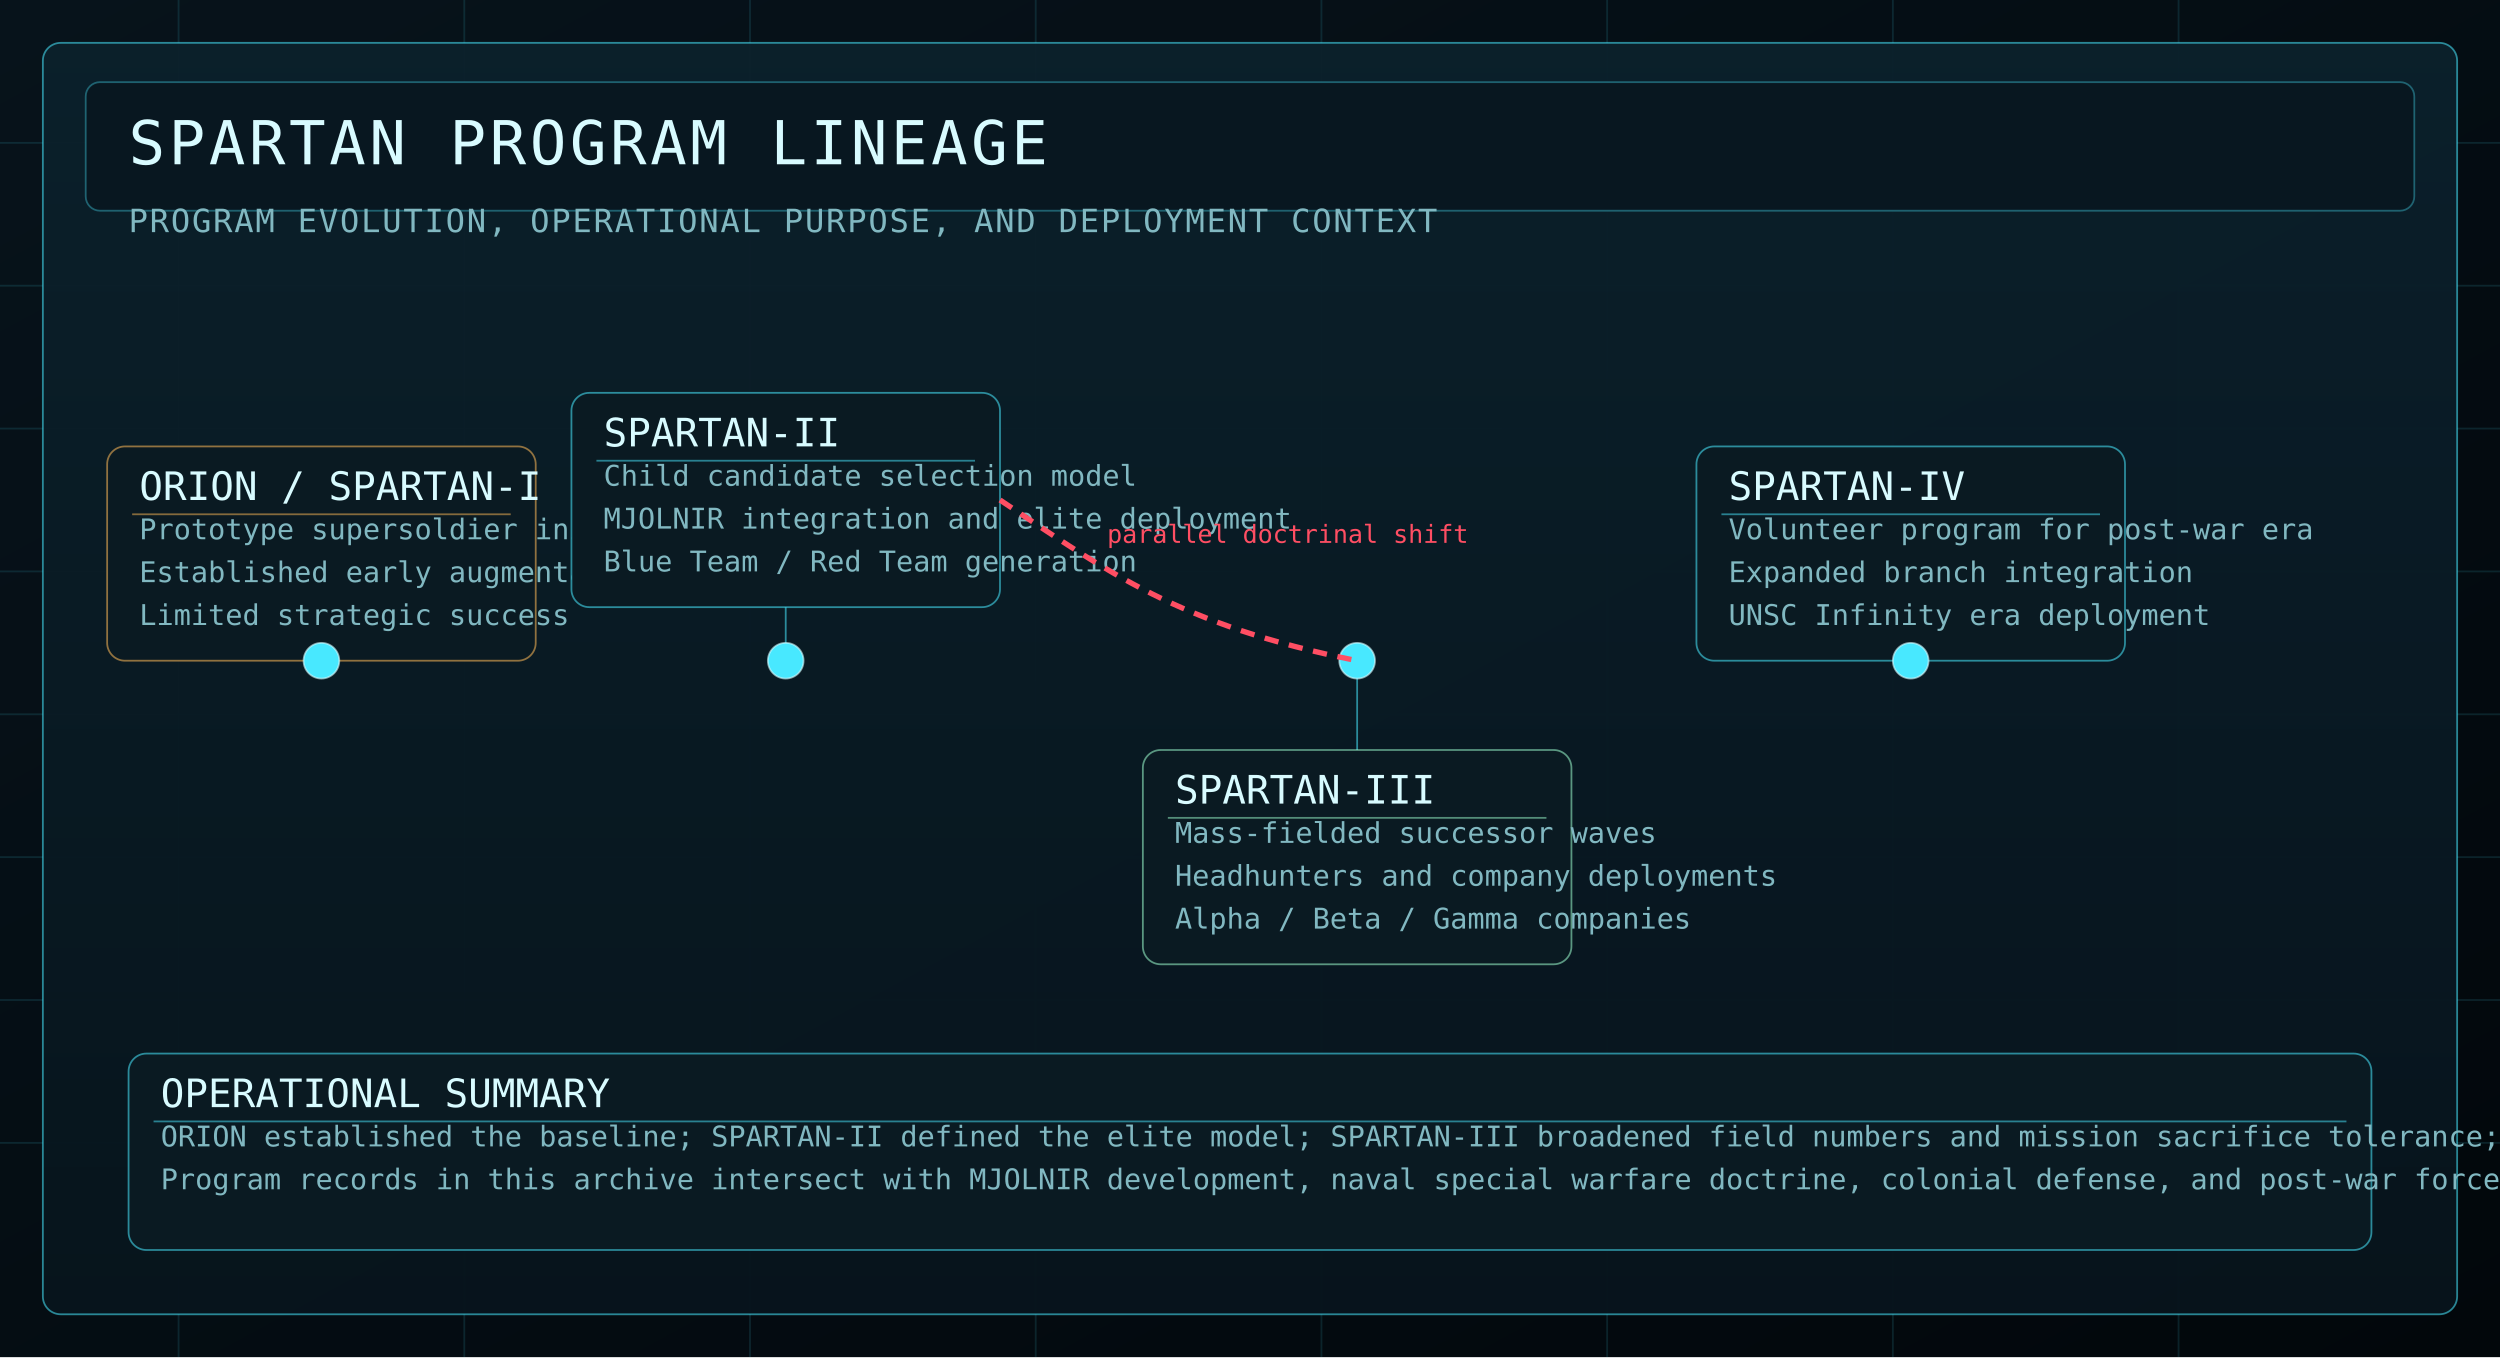
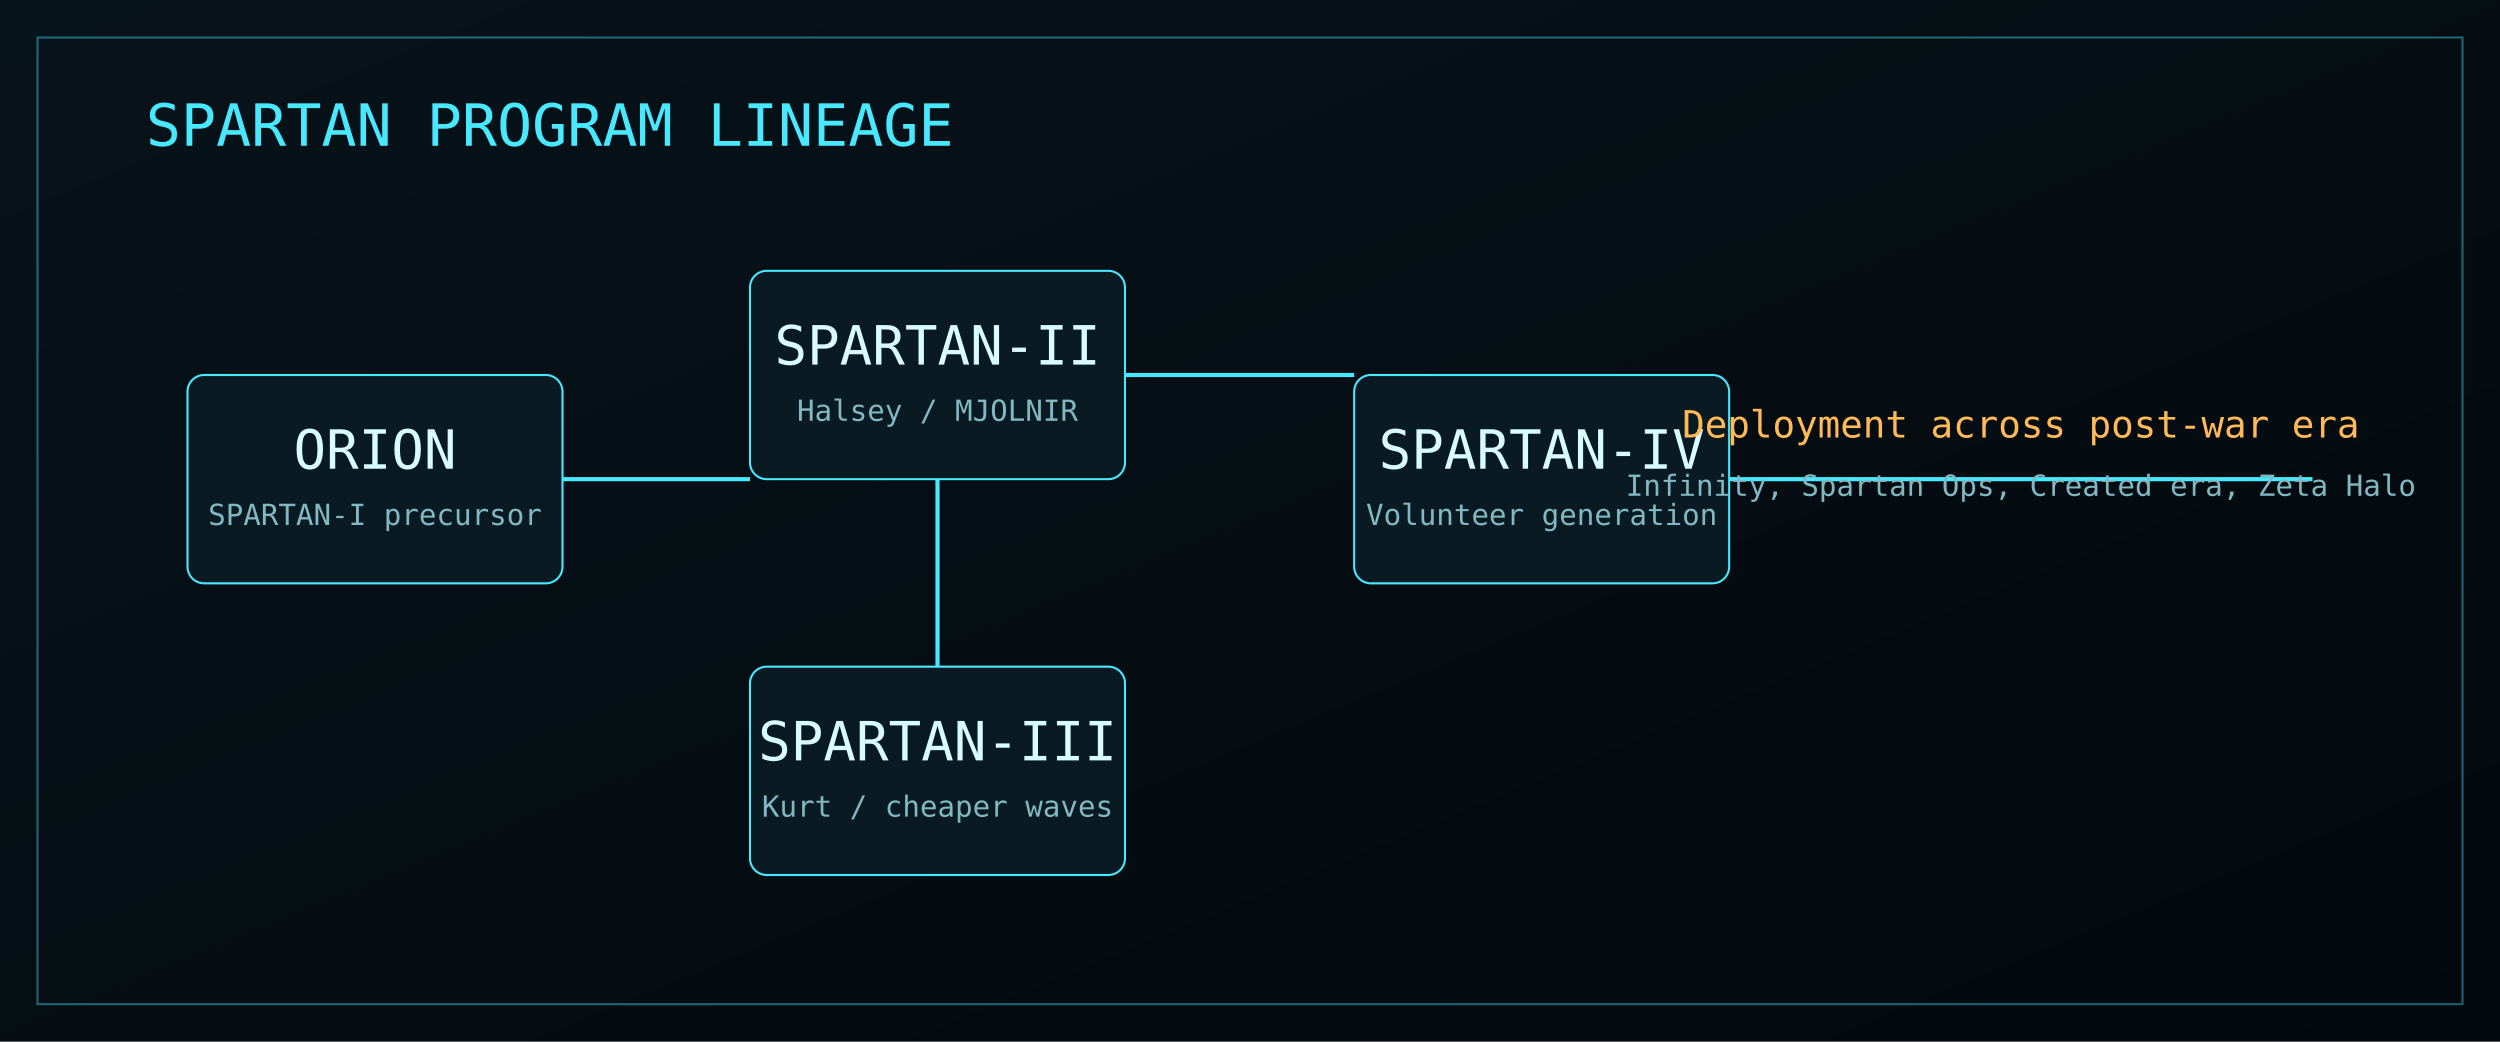
- <svg xmlns="http://www.w3.org/2000/svg" width="1400" height="760" viewBox="0 0 1400 760" fill="none">
+ <svg xmlns="http://www.w3.org/2000/svg" width="1200" height="500" viewBox="0 0 1200 500" fill="none">
  <defs>
-     <linearGradient id="bg" x1="0" y1="0" x2="1" y2="1">
-       <stop offset="0%" stop-color="#07131b" />
-       <stop offset="100%" stop-color="#02070b" />
+     <linearGradient id="bggrad" x1="0" y1="0" x2="1" y2="1">
+       <stop offset="0%" stop-color="#07131a" />
+       <stop offset="100%" stop-color="#03080c" />
    </linearGradient>
-     <linearGradient id="panel" x1="0" y1="0" x2="0" y2="1">
-       <stop offset="0%" stop-color="#0b202b" stop-opacity="0.96" />
-       <stop offset="100%" stop-color="#07141c" stop-opacity="0.96" />
-     </linearGradient>
-     <linearGradient id="cyanLine" x1="0" y1="0" x2="1" y2="0">
-       <stop offset="0%" stop-color="#48e8ff" stop-opacity="0.0" />
-       <stop offset="18%" stop-color="#48e8ff" stop-opacity="0.55" />
-       <stop offset="82%" stop-color="#48e8ff" stop-opacity="0.55" />
-       <stop offset="100%" stop-color="#48e8ff" stop-opacity="0.0" />
-     </linearGradient>
-     <filter id="glow" x="-50%" y="-50%" width="200%" height="200%">
-       <feGaussianBlur stdDeviation="6" result="g" />
+     <filter id="glow">
+       <feGaussianBlur stdDeviation="5" result="b" />
      <feMerge>
-         <feMergeNode in="g" />
+         <feMergeNode in="b" />
        <feMergeNode in="SourceGraphic" />
      </feMerge>
    </filter>
  </defs>
-   <rect width="1400" height="760" fill="url(#bg)" />
-   <g opacity="0.12">
-     <path d="M0 80 H1400" stroke="#48e8ff" />
-     <path d="M0 160 H1400" stroke="#48e8ff" />
-     <path d="M0 240 H1400" stroke="#48e8ff" />
-     <path d="M0 320 H1400" stroke="#48e8ff" />
-     <path d="M0 400 H1400" stroke="#48e8ff" />
-     <path d="M0 480 H1400" stroke="#48e8ff" />
-     <path d="M0 560 H1400" stroke="#48e8ff" />
-     <path d="M0 640 H1400" stroke="#48e8ff" />
-     <path d="M100 0 V760" stroke="#48e8ff" />
-     <path d="M260 0 V760" stroke="#48e8ff" />
-     <path d="M420 0 V760" stroke="#48e8ff" />
-     <path d="M580 0 V760" stroke="#48e8ff" />
-     <path d="M740 0 V760" stroke="#48e8ff" />
-     <path d="M900 0 V760" stroke="#48e8ff" />
-     <path d="M1060 0 V760" stroke="#48e8ff" />
-     <path d="M1220 0 V760" stroke="#48e8ff" />
-   </g>
-   <rect x="24" y="24" width="1352" height="712" rx="10" fill="url(#panel)" stroke="#48e8ff" stroke-opacity="0.55" />
-   <rect x="48" y="46" width="1304" height="72" rx="8" fill="#081720" stroke="#48e8ff" stroke-opacity="0.35" />
-   <text x="72" y="92" fill="#d8fbff" font-family="Consolas, monospace" font-size="34" letter-spacing="2">SPARTAN PROGRAM LINEAGE</text>
-   <text x="72" y="130" fill="#81b8c1" font-family="Consolas, monospace" font-size="18" letter-spacing="1">PROGRAM EVOLUTION, OPERATIONAL PURPOSE, AND DEPLOYMENT CONTEXT</text>
-   <path d="M54 150 H1346" stroke="url(#cyanLine)" stroke-width="3" filter="url(#glow)" />
-   <path d="M220 370 H1180" stroke="#48e8ff" stroke-width="5" stroke-opacity="0.7" filter="url(#glow)" />
-   <path d="M180 370 V 370" stroke="#48e8ff" stroke-opacity="0.55" />
-   <rect x="60" y="250" width="240" height="120" rx="10" fill="#0a1a22" stroke="#ffba57" stroke-opacity="0.55" />
-   <text x="78" y="280" fill="#d8fbff" font-family="Consolas, monospace" font-size="22">ORION / SPARTAN-I</text>
-   <path d="M74 288 H286" stroke="#ffba57" stroke-opacity="0.5" />
-   <text x="78" y="302" fill="#81b8c1" font-family="Consolas, monospace" font-size="16">Prototype supersoldier initiative</text>
-   <text x="78" y="326" fill="#81b8c1" font-family="Consolas, monospace" font-size="16">Established early augmentation doctrine</text>
-   <text x="78" y="350" fill="#81b8c1" font-family="Consolas, monospace" font-size="16">Limited strategic success</text>
-   <circle cx="180" cy="370" r="10" fill="#48e8ff" stroke="#d8fbff" stroke-opacity="0.6" />
-   <path d="M440 370 V 340" stroke="#48e8ff" stroke-opacity="0.55" />
-   <rect x="320" y="220" width="240" height="120" rx="10" fill="#0a1a22" stroke="#48e8ff" stroke-opacity="0.55" />
-   <text x="338" y="250" fill="#d8fbff" font-family="Consolas, monospace" font-size="22">SPARTAN-II</text>
-   <path d="M334 258 H546" stroke="#48e8ff" stroke-opacity="0.5" />
-   <text x="338" y="272" fill="#81b8c1" font-family="Consolas, monospace" font-size="16">Child candidate selection model</text>
-   <text x="338" y="296" fill="#81b8c1" font-family="Consolas, monospace" font-size="16">MJOLNIR integration and elite deployment</text>
-   <text x="338" y="320" fill="#81b8c1" font-family="Consolas, monospace" font-size="16">Blue Team / Red Team generation</text>
-   <circle cx="440" cy="370" r="10" fill="#48e8ff" stroke="#d8fbff" stroke-opacity="0.6" />
-   <path d="M760 370 V 420" stroke="#48e8ff" stroke-opacity="0.55" />
-   <rect x="640" y="420" width="240" height="120" rx="10" fill="#0a1a22" stroke="#9dffcf" stroke-opacity="0.55" />
-   <text x="658" y="450" fill="#d8fbff" font-family="Consolas, monospace" font-size="22">SPARTAN-III</text>
-   <path d="M654 458 H866" stroke="#9dffcf" stroke-opacity="0.5" />
-   <text x="658" y="472" fill="#81b8c1" font-family="Consolas, monospace" font-size="16">Mass-fielded successor waves</text>
-   <text x="658" y="496" fill="#81b8c1" font-family="Consolas, monospace" font-size="16">Headhunters and company deployments</text>
-   <text x="658" y="520" fill="#81b8c1" font-family="Consolas, monospace" font-size="16">Alpha / Beta / Gamma companies</text>
-   <circle cx="760" cy="370" r="10" fill="#48e8ff" stroke="#d8fbff" stroke-opacity="0.6" />
-   <path d="M1070 370 V 370" stroke="#48e8ff" stroke-opacity="0.55" />
-   <rect x="950" y="250" width="240" height="120" rx="10" fill="#0a1a22" stroke="#48e8ff" stroke-opacity="0.55" />
-   <text x="968" y="280" fill="#d8fbff" font-family="Consolas, monospace" font-size="22">SPARTAN-IV</text>
-   <path d="M964 288 H1176" stroke="#48e8ff" stroke-opacity="0.5" />
-   <text x="968" y="302" fill="#81b8c1" font-family="Consolas, monospace" font-size="16">Volunteer program for post-war era</text>
-   <text x="968" y="326" fill="#81b8c1" font-family="Consolas, monospace" font-size="16">Expanded branch integration</text>
-   <text x="968" y="350" fill="#81b8c1" font-family="Consolas, monospace" font-size="16">UNSC Infinity era deployment</text>
-   <circle cx="1070" cy="370" r="10" fill="#48e8ff" stroke="#d8fbff" stroke-opacity="0.6" />
-   <path d="M560 280 C620 320,660 350,760 370" stroke="#ff4e63" stroke-width="3" stroke-dasharray="8 6" />
-   <text x="620" y="304" fill="#ff4e63" font-family="Consolas, monospace" font-size="14">parallel doctrinal shift</text>
-   <rect x="72" y="590" width="1256" height="110" rx="10" fill="#0a1a22" stroke="#48e8ff" stroke-opacity="0.55" />
-   <text x="90" y="620" fill="#d8fbff" font-family="Consolas, monospace" font-size="22">OPERATIONAL SUMMARY</text>
-   <path d="M86 628 H1314" stroke="#48e8ff" stroke-opacity="0.5" />
-   <text x="90" y="642" fill="#81b8c1" font-family="Consolas, monospace" font-size="16">ORION established the baseline; SPARTAN-II defined the elite model; SPARTAN-III broadened field numbers and mission sacrifice tolerance; SPARTAN-IV transitioned the program into the post-war UNSC framework.</text>
-   <text x="90" y="666" fill="#81b8c1" font-family="Consolas, monospace" font-size="16">Program records in this archive intersect with MJOLNIR development, naval special warfare doctrine, colonial defense, and post-war force restructuring.</text>
+   <rect width="1200" height="500" fill="url(#bggrad)" />
+   <rect x="18" y="18" width="1164" height="464" stroke="#48e8ff" stroke-opacity="0.4" />
+   <text x="70" y="70" fill="#48e8ff" font-family="Consolas, monospace" font-size="28">SPARTAN PROGRAM LINEAGE</text>
+   <rect x="90" y="180" width="180" height="100" rx="8" stroke="#48e8ff" fill="#0a1a23" />
+   <text x="180" y="225" text-anchor="middle" fill="#d8fbff" font-family="Consolas, monospace" font-size="26">ORION</text>
+   <text x="180" y="252" text-anchor="middle" fill="#81b8c1" font-family="Consolas, monospace" font-size="14">SPARTAN-I precursor</text>
+   <path d="M270 230 H360" stroke="#48e8ff" stroke-width="2" />
+   <rect x="360" y="130" width="180" height="100" rx="8" stroke="#48e8ff" fill="#0a1a23" />
+   <text x="450" y="175" text-anchor="middle" fill="#d8fbff" font-family="Consolas, monospace" font-size="26">SPARTAN-II</text>
+   <text x="450" y="202" text-anchor="middle" fill="#81b8c1" font-family="Consolas, monospace" font-size="14">Halsey / MJOLNIR</text>
+   <path d="M450 230 V320" stroke="#48e8ff" stroke-width="2" />
+   <rect x="360" y="320" width="180" height="100" rx="8" stroke="#48e8ff" fill="#0a1a23" />
+   <text x="450" y="365" text-anchor="middle" fill="#d8fbff" font-family="Consolas, monospace" font-size="26">SPARTAN-III</text>
+   <text x="450" y="392" text-anchor="middle" fill="#81b8c1" font-family="Consolas, monospace" font-size="14">Kurt / cheaper waves</text>
+   <path d="M540 180 H650" stroke="#48e8ff" stroke-width="2" />
+   <rect x="650" y="180" width="180" height="100" rx="8" stroke="#48e8ff" fill="#0a1a23" />
+   <text x="740" y="225" text-anchor="middle" fill="#d8fbff" font-family="Consolas, monospace" font-size="26">SPARTAN-IV</text>
+   <text x="740" y="252" text-anchor="middle" fill="#81b8c1" font-family="Consolas, monospace" font-size="14">Volunteer generation</text>
+   <path d="M830 230 H1110" stroke="#48e8ff" stroke-width="2" />
+   <text x="970" y="210" text-anchor="middle" fill="#ffba57" font-family="Consolas, monospace" font-size="18">Deployment across post-war era</text>
+   <text x="970" y="238" text-anchor="middle" fill="#81b8c1" font-family="Consolas, monospace" font-size="14">Infinity, Spartan Ops, Created era, Zeta Halo</text>
</svg>
